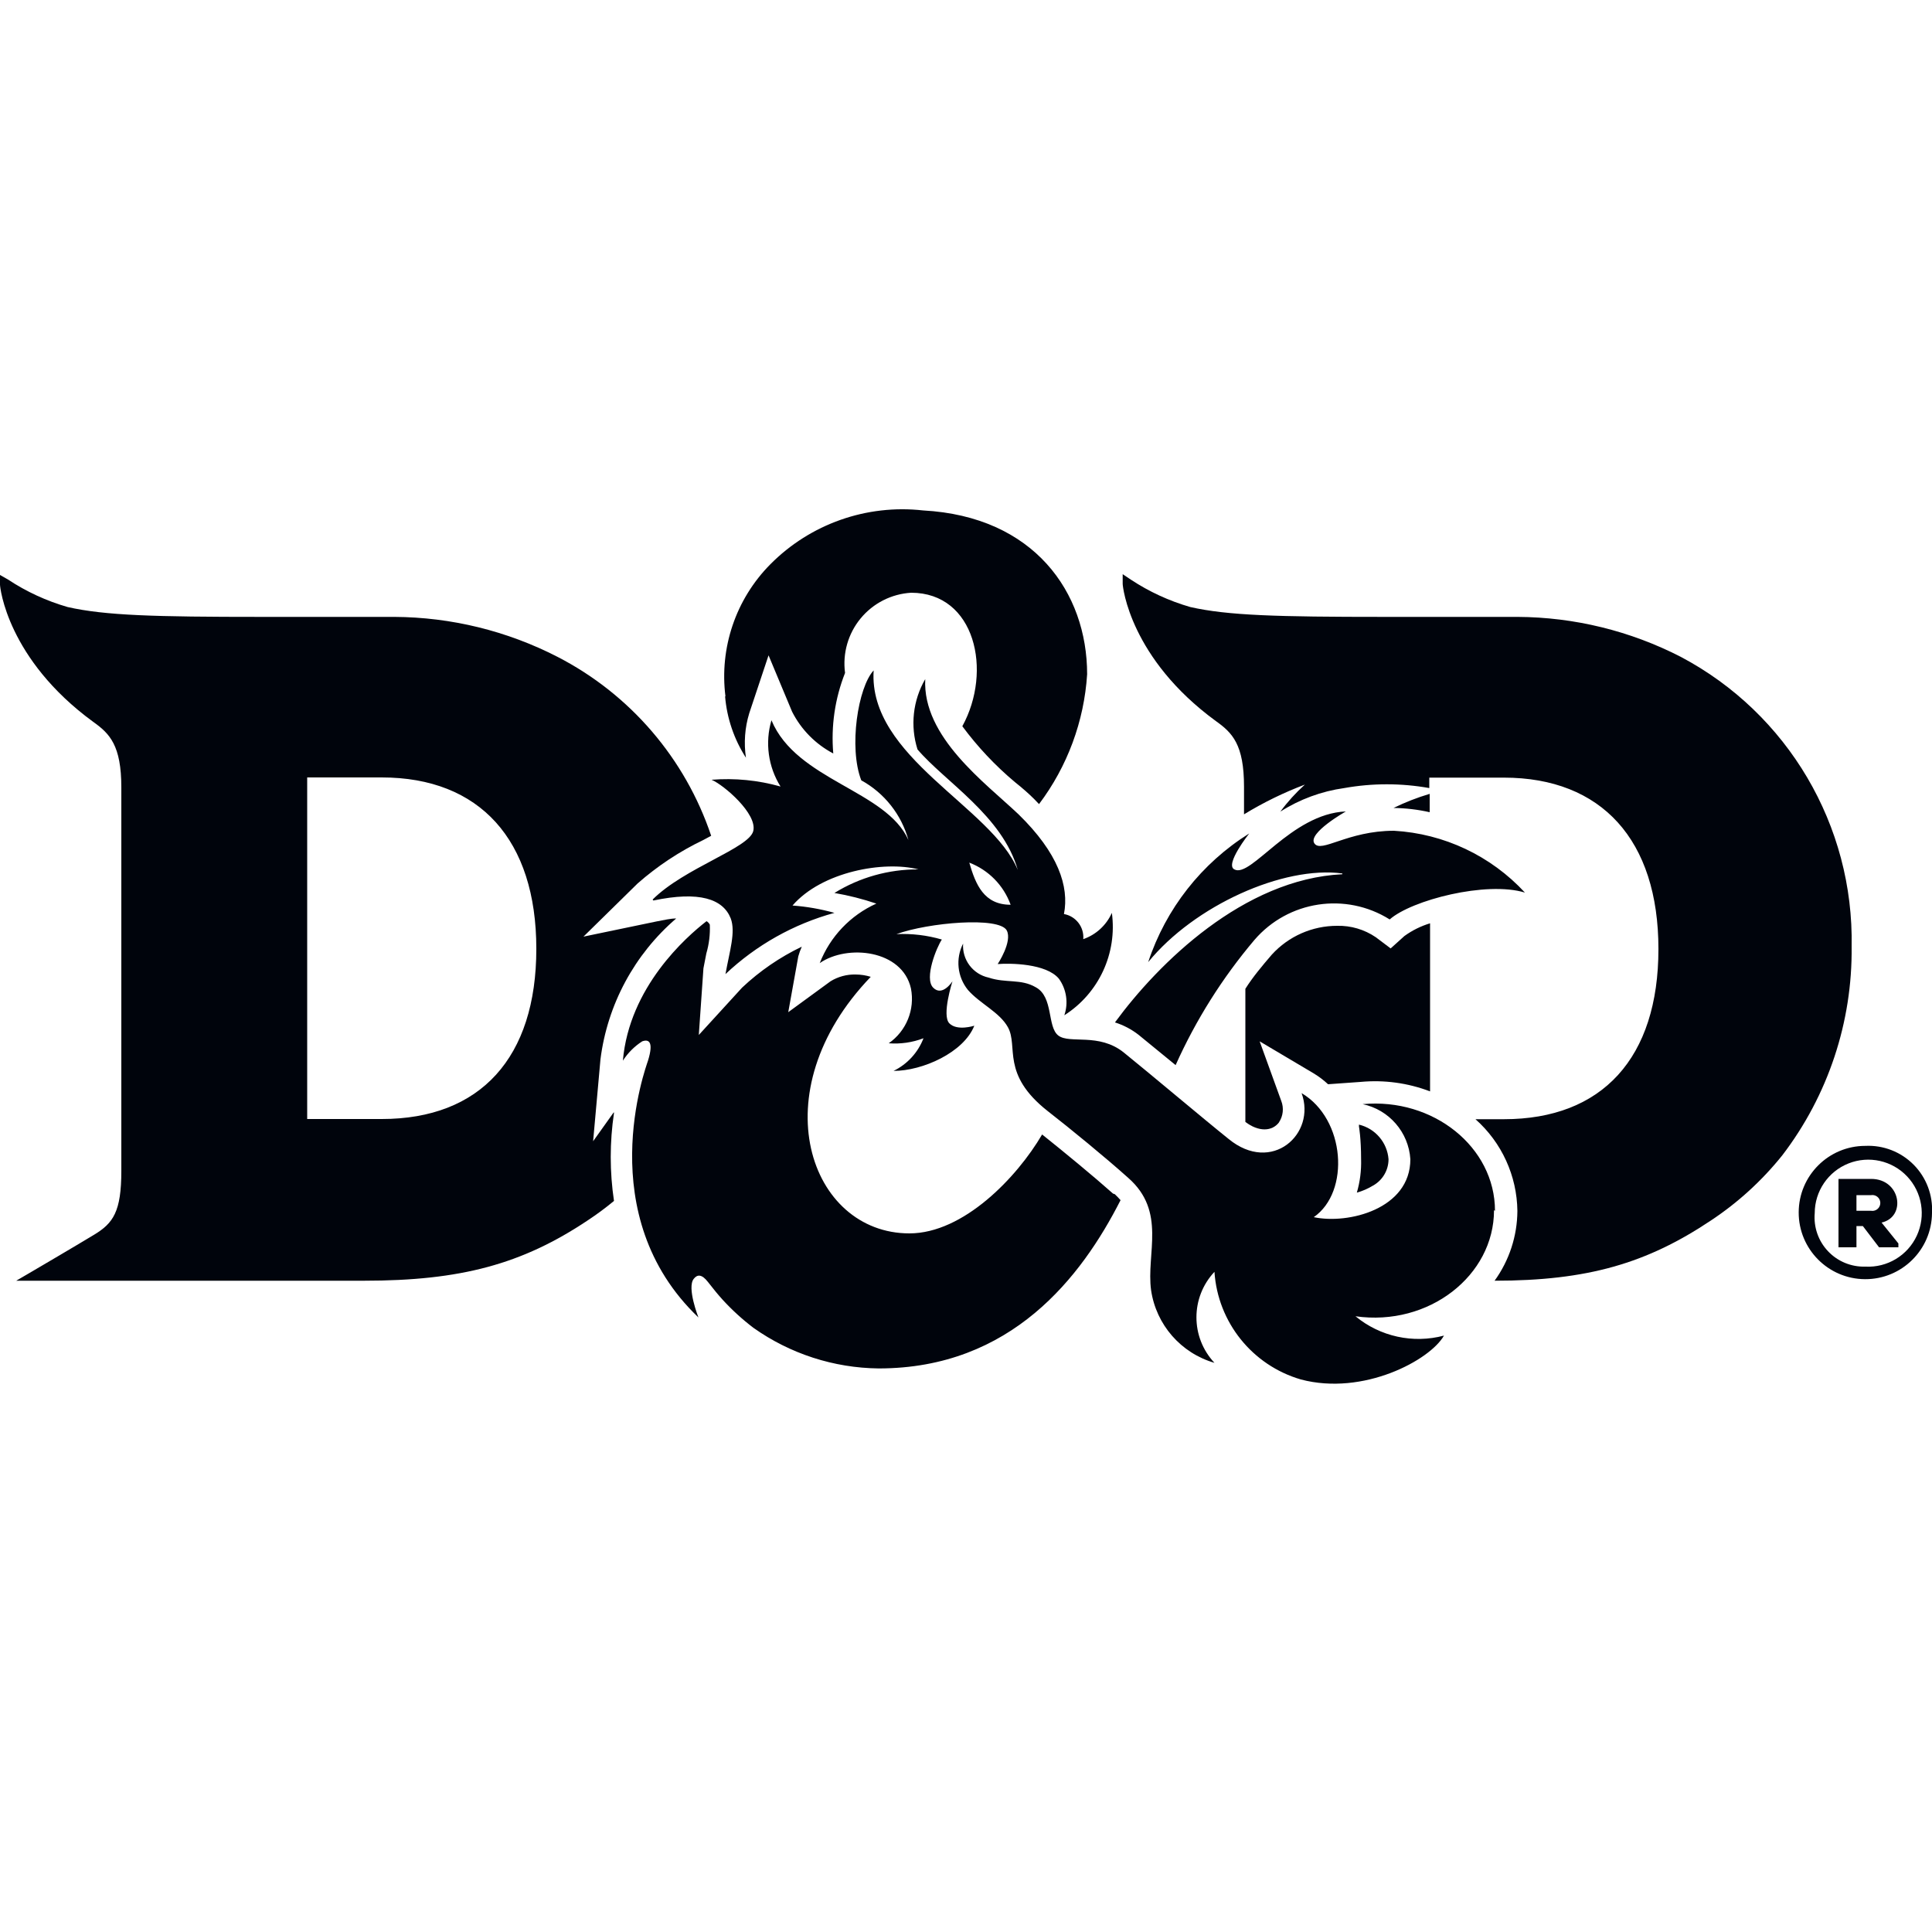
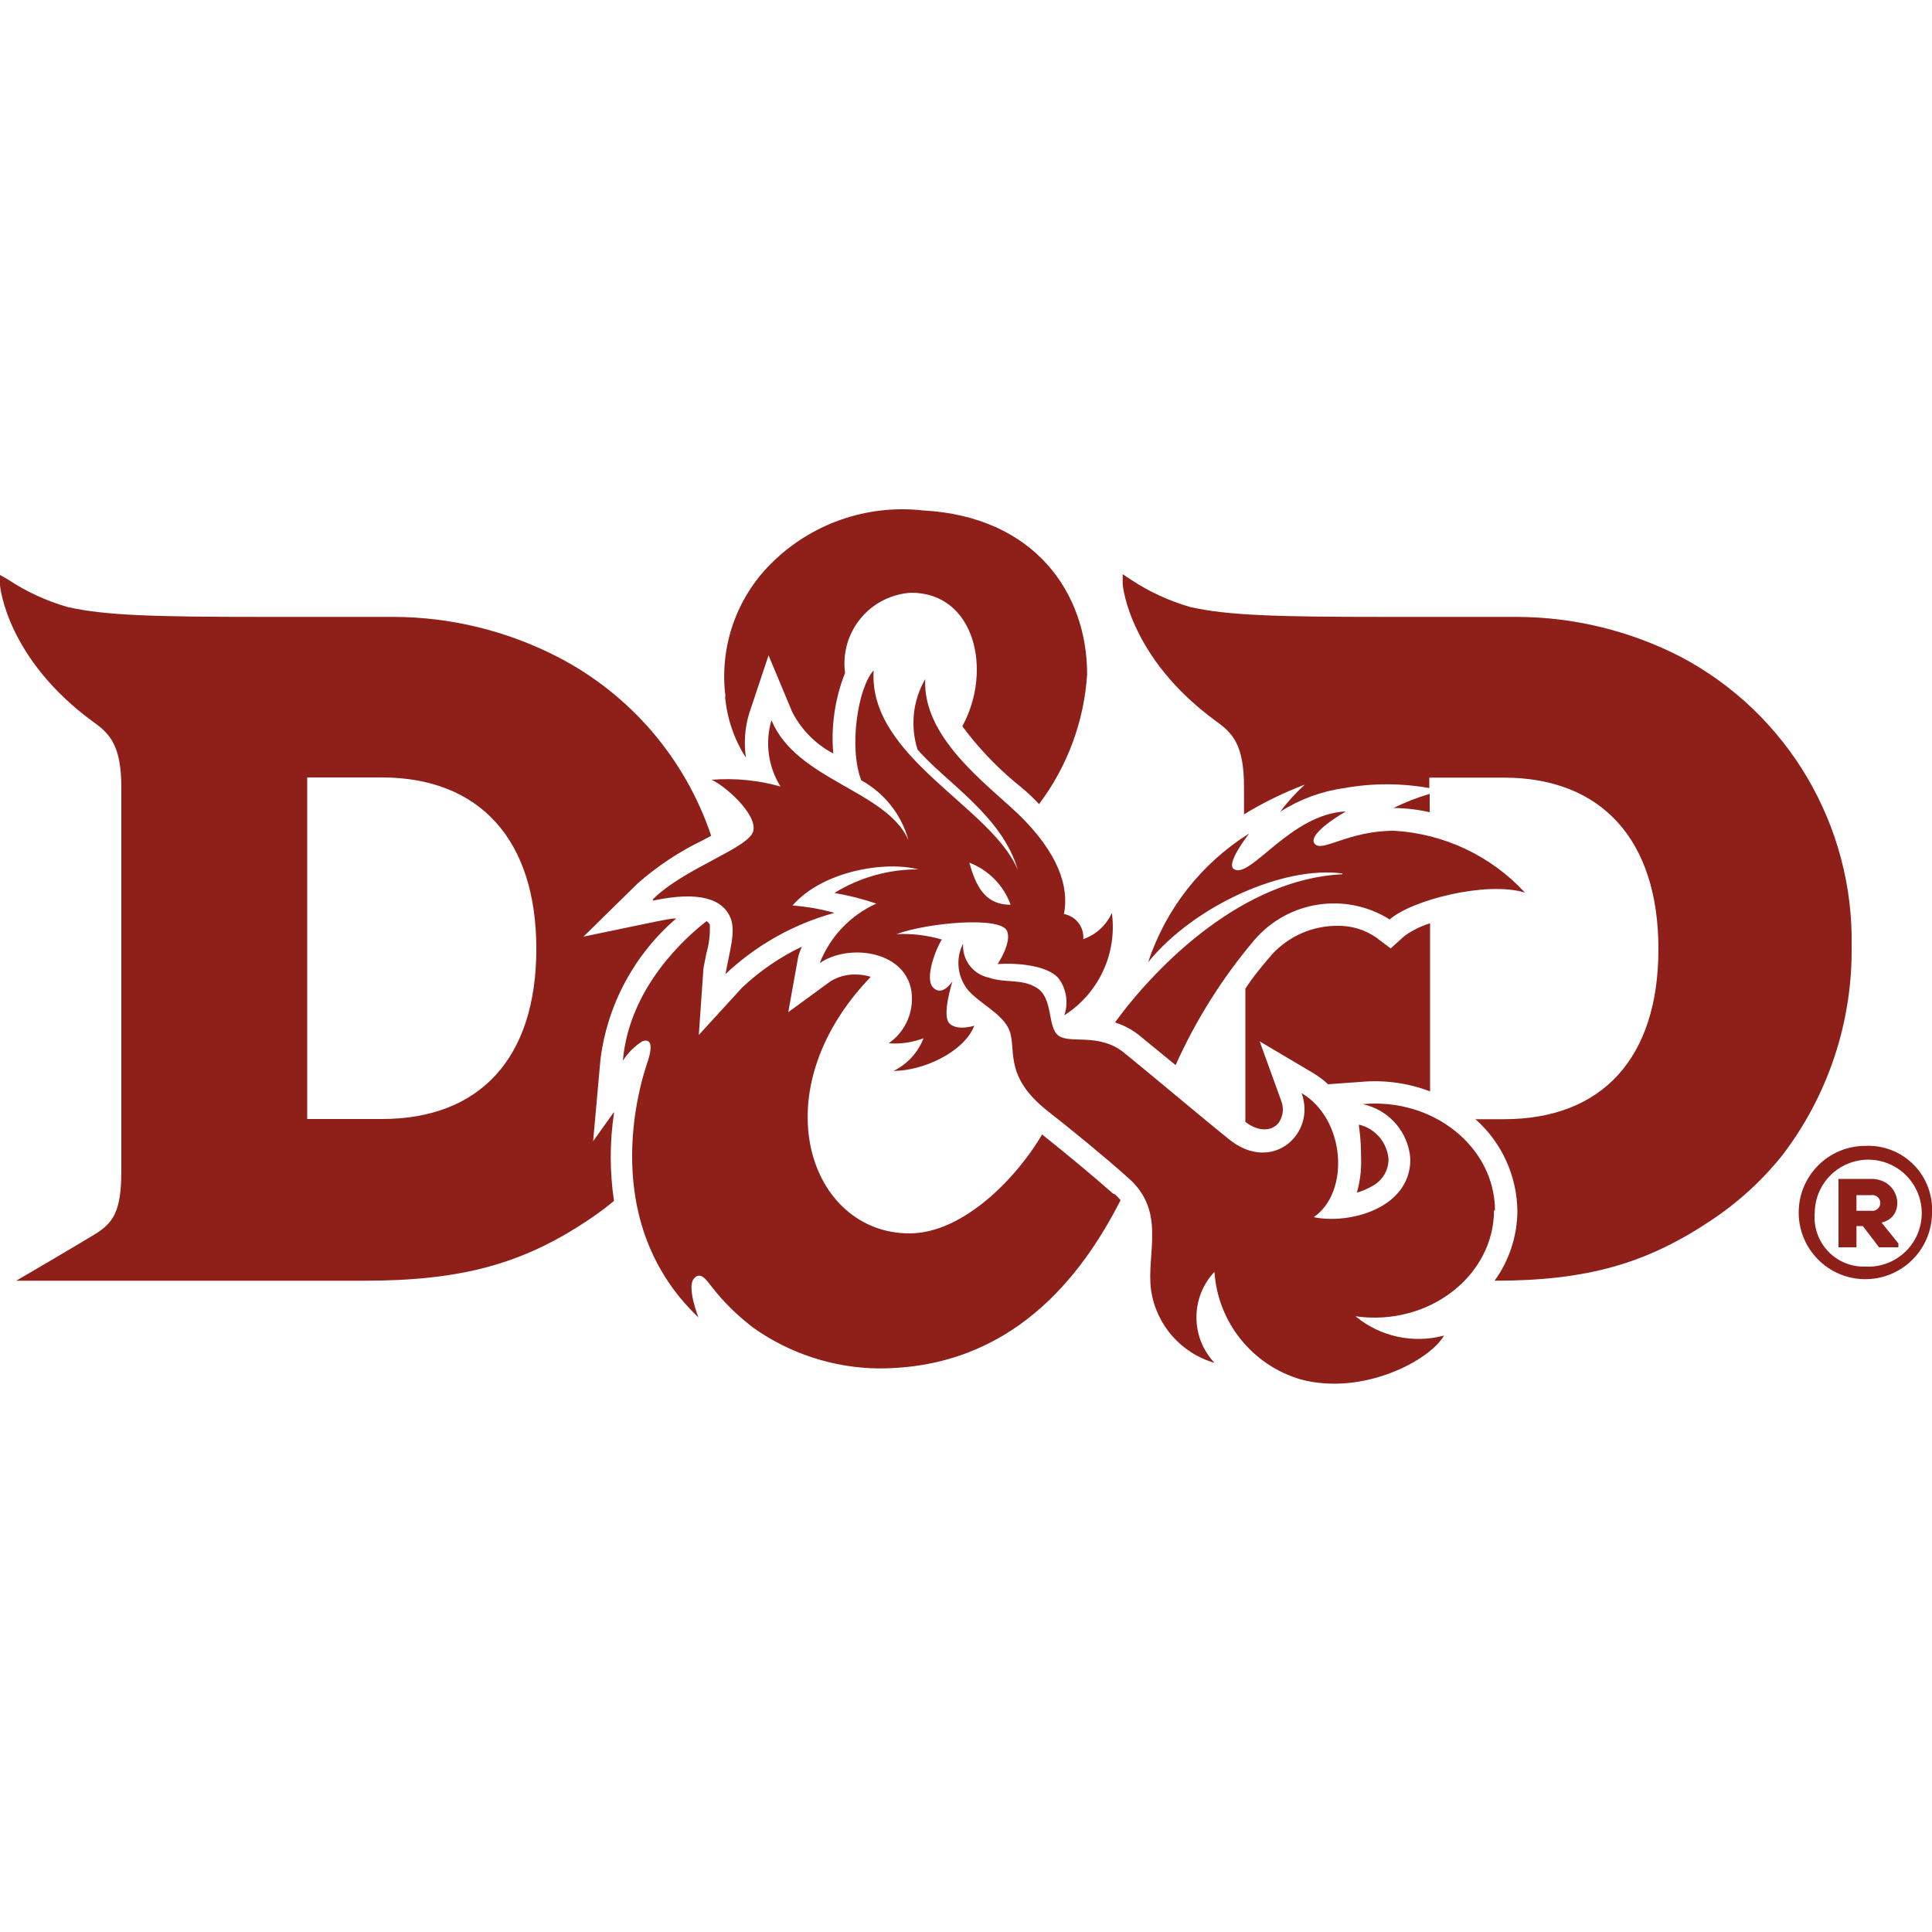
<svg xmlns="http://www.w3.org/2000/svg" viewBox="0 0 100 100">
  <defs>
    <style>
- 			.cls-1{fill:#00040c;}
+ 			
+ 			.cls-1{fill:#8F1F19;}
		</style>
  </defs>
  <g id="D_D_Logos" data-name="D&amp;D Logos">
    <g id="D_D" data-name="D&amp;D">
      <path class="cls-1" d="M100,62.79a3.45,3.45,0,1,1-3.45-3.48A3.3,3.3,0,0,1,100,62.79m-3.45,2.77a2.77,2.77,0,1,0-2.62-2.77,2.55,2.55,0,0,0,2.62,2.77m.84-2.28c1.29-.29,1-2.26-.54-2.26H95.16v3.54h.93v-1.1h.33l.84,1.1h1v-.2Zm-.54-1.42a.41.41,0,1,1,0,.81h-.76v-.81Z" />
      <path class="cls-1" d="M19.76,57.92H15.9V40.24h3.86c5.07,0,8,3.23,8,8.87s-2.9,8.81-8,8.81M74,42.09v-1a12,12,0,0,0-1.87.73,8.94,8.94,0,0,1,1.87.22M31.77,57.57l-1.07,1.5.38-4.24A11.52,11.52,0,0,1,35,47.54c-.3,0-.62.08-1,.15l-3.8.79L33,45.73a14.87,14.87,0,0,1,3.4-2.25l.41-.22A16.22,16.22,0,0,0,28.86,34a18.68,18.68,0,0,0-8.45-2.07v0H13.5c-5.47,0-8.06-.07-10-.51A11.21,11.21,0,0,1,.42,30L0,29.76l0,.5c0,.16.39,3.86,4.82,7.1.86.61,1.46,1.22,1.46,3.4V60.6c0,2.12-.42,2.71-1.41,3.31s-3.26,1.93-3.26,1.93l-.77.45h18c5,0,8.18-.85,11.59-3.13a15.57,15.57,0,0,0,1.35-1,15.44,15.44,0,0,1,0-4.55m34.42.48a1.21,1.21,0,0,0,.12-1.1L65.2,53.9,68,55.56a4.5,4.5,0,0,1,.74.56L70.42,56a8,8,0,0,1,3.6.49V47.79a4.47,4.47,0,0,0-1.33.66l-.71.64-.77-.58a3.41,3.41,0,0,0-2-.59,4.57,4.57,0,0,0-3.38,1.49c-.5.58-1,1.18-1.37,1.77v6.89c.68.52,1.39.51,1.76,0M87,34a18.68,18.68,0,0,0-8.45-2.07v0H71.61c-5.47,0-8.06-.07-10-.51A11.21,11.21,0,0,1,58.53,30l-.42-.28,0,.5c0,.16.39,3.86,4.82,7.1.86.61,1.46,1.22,1.46,3.4v1.43a18.82,18.82,0,0,1,3.15-1.54,9.41,9.41,0,0,0-1.27,1.4,8.29,8.29,0,0,1,3.31-1.22,12.52,12.52,0,0,1,4.4,0v-.54h3.86c5.06,0,8,3.23,8,8.87s-2.91,8.81-8,8.81H76.37a6.45,6.45,0,0,1,2.17,4.75,6.23,6.23,0,0,1-1.18,3.61c4.81,0,7.88-.9,11.2-3.12a16.17,16.17,0,0,0,3.69-3.37A17.45,17.45,0,0,0,95.84,49,16.61,16.61,0,0,0,87,34" />
      <path class="cls-1" d="M37.55,36.05a8.24,8.24,0,0,1,2.32-6.84,9.62,9.62,0,0,1,7.91-2.79c5.74.31,8.49,4.24,8.49,8.48a12.49,12.49,0,0,1-2.49,6.72l-.25-.26c-.28-.28-.61-.57-1-.88a16.89,16.89,0,0,1-2.72-2.89c1.57-2.86.67-6.91-2.65-6.91a3.67,3.67,0,0,0-3.42,4.15A9.19,9.19,0,0,0,43.13,39,5,5,0,0,1,41,36.84l-1.22-2.92-1,3a5.23,5.23,0,0,0-.17,2.3h0a6.93,6.93,0,0,1-1.08-3.18M33.78,46.56c1.64-1.64,5-2.66,5.21-3.55s-1.51-2.37-2.16-2.65a10.18,10.18,0,0,1,3.57.35,4.22,4.22,0,0,1-.47-3.43c1.3,3.12,5.94,3.62,7.09,6.2a5.06,5.06,0,0,0-2.44-3.09c-.66-1.7-.17-4.82.64-5.69-.29,4.5,6.13,7.07,7.46,10.33-.79-2.8-3.77-4.57-5.19-6.24a4.53,4.53,0,0,1,.4-3.64c-.15,3,3.1,5.36,4.83,7,2.05,2,2.63,3.73,2.35,5.16a1.22,1.22,0,0,1,1,1.3,2.53,2.53,0,0,0,1.48-1.36,5.42,5.42,0,0,1-2.46,5.3,2.09,2.09,0,0,0-.28-1.89c-.66-.8-2.54-.81-3.17-.76,0,0,.77-1.16.47-1.74-.39-.73-4.06-.41-5.71.19a7.22,7.22,0,0,1,2.35.28c-.26.38-.93,2-.45,2.49s1-.33,1-.33-.57,1.77-.16,2.18,1.29.12,1.29.12c-.55,1.39-2.68,2.34-4.18,2.34a3.13,3.13,0,0,0,1.55-1.69A4.16,4.16,0,0,1,46,54a2.8,2.8,0,0,0,1.15-2.84c-.45-2-3.29-2.3-4.72-1.31a5.62,5.62,0,0,1,2.93-3.08,14.29,14.29,0,0,0-2.17-.55A8.17,8.17,0,0,1,47.54,45c-1.78-.46-5,.11-6.52,1.87a11,11,0,0,1,2.17.38,13.36,13.36,0,0,0-5.64,3.17c.21-1.18.54-2.18.27-2.89-.4-1-1.62-1.42-4-.92m18.49.22a3.67,3.67,0,0,0-2.14-2.18c.33,1.14.76,2.18,2.14,2.18M77.38,62.67c0-3.3-3.2-5.86-6.85-5.52A3.12,3.12,0,0,1,73,60c0,2.58-3.22,3.38-5,3,1.89-1.31,1.64-5.08-.63-6.42.77,2.11-1.54,4.21-3.78,2.37-1.25-1-4.13-3.43-5.42-4.47s-2.8-.43-3.39-.88-.24-2-1.17-2.5c-.77-.45-1.54-.2-2.44-.5a1.68,1.68,0,0,1-1.32-1.76,2.21,2.21,0,0,0,.25,2.4c.62.71,1.64,1.15,2.07,1.93.55,1-.38,2.42,2.06,4.34,1.17.91,3,2.41,4.16,3.45,2,1.75.93,3.92,1.19,5.82a4.61,4.61,0,0,0,3.28,3.76,3.44,3.44,0,0,1,0-4.71,6.23,6.23,0,0,0,4.47,5.57c3.24.86,6.69-1,7.41-2.27a5.12,5.12,0,0,1-4.58-1c3.8.54,7.17-2.11,7.17-5.49m-19.72-.86c-1-.89-2.53-2.15-3.67-3.06-1.3,2.22-4.07,5.12-6.87,5.12-5.16,0-7.75-7.3-2-13.28a2.68,2.68,0,0,0-.78-.12,2.37,2.37,0,0,0-1.3.35L40.8,52.39l.52-2.89A3.66,3.66,0,0,1,41.5,49a12.15,12.15,0,0,0-3.09,2.12l-2.24,2.45.24-3.45.15-.77a4.58,4.58,0,0,0,.18-1.49.42.42,0,0,0-.17-.18c-1.06.82-4,3.41-4.33,7.22a3.33,3.33,0,0,1,1-1c.33-.12.61,0,.3,1-.12.37-2.94,8,2.61,13.29,0,0-.61-1.55-.24-2,.18-.23.41-.25.73.16s.49.62.76.92h0A12,12,0,0,0,39,68.73a11.43,11.43,0,0,0,6.48,2.1c6.87,0,10.5-4.74,12.52-8.71-.09-.1-.19-.21-.3-.31M69.48,45.25c-5.11.25-9.52,4.6-11.77,7.67a3.89,3.89,0,0,1,1.22.64l1.92,1.57a27.31,27.31,0,0,1,4.08-6.48,5.43,5.43,0,0,1,7-1.06c1.13-1,5-2,7-1.39A10,10,0,0,0,72.15,43c-2.41,0-3.77,1.18-4.12.65S69.66,42,69.66,42c-2.84.12-4.91,3.47-5.77,3-.51-.25.77-1.86.77-1.86a12.46,12.46,0,0,0-5.23,6.66c2.39-2.93,7-5,10.05-4.59m.86,13A2,2,0,0,1,71.87,60a1.56,1.56,0,0,1-.81,1.37,3.3,3.3,0,0,1-.83.36A5.59,5.59,0,0,0,70.45,60c0-1.09-.11-1.69-.11-1.69" />
    </g>
  </g>
</svg>
